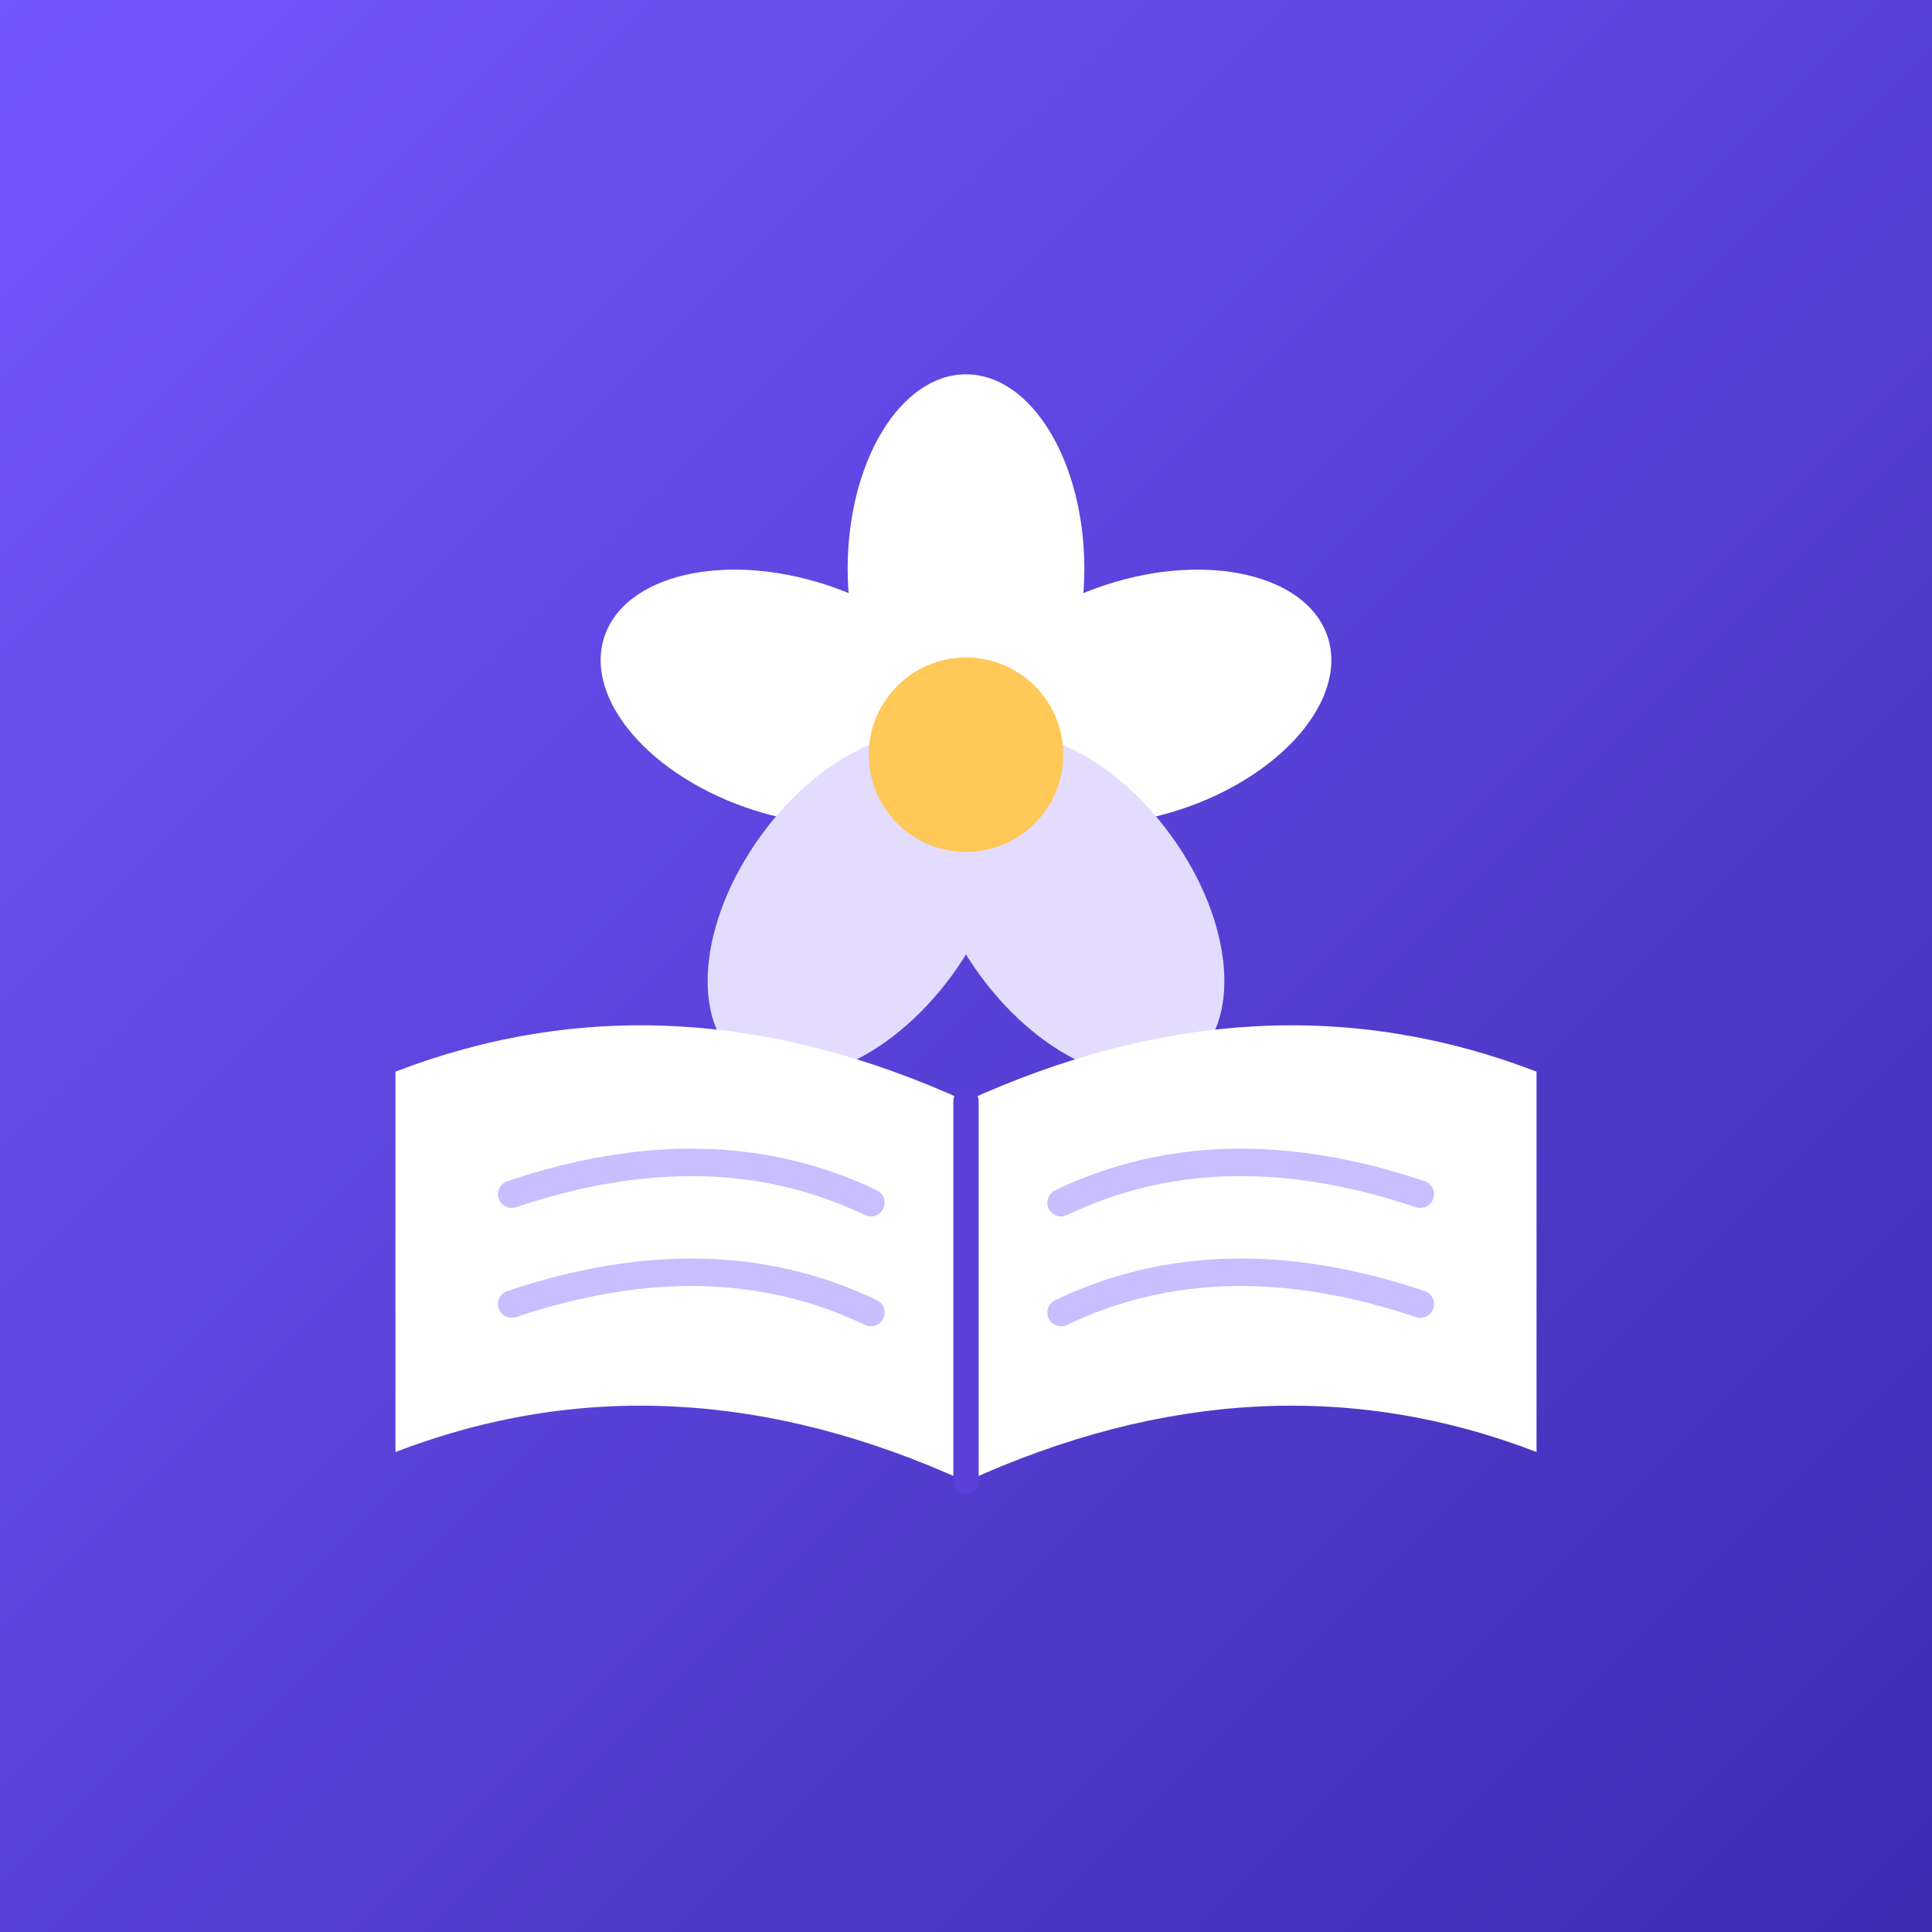
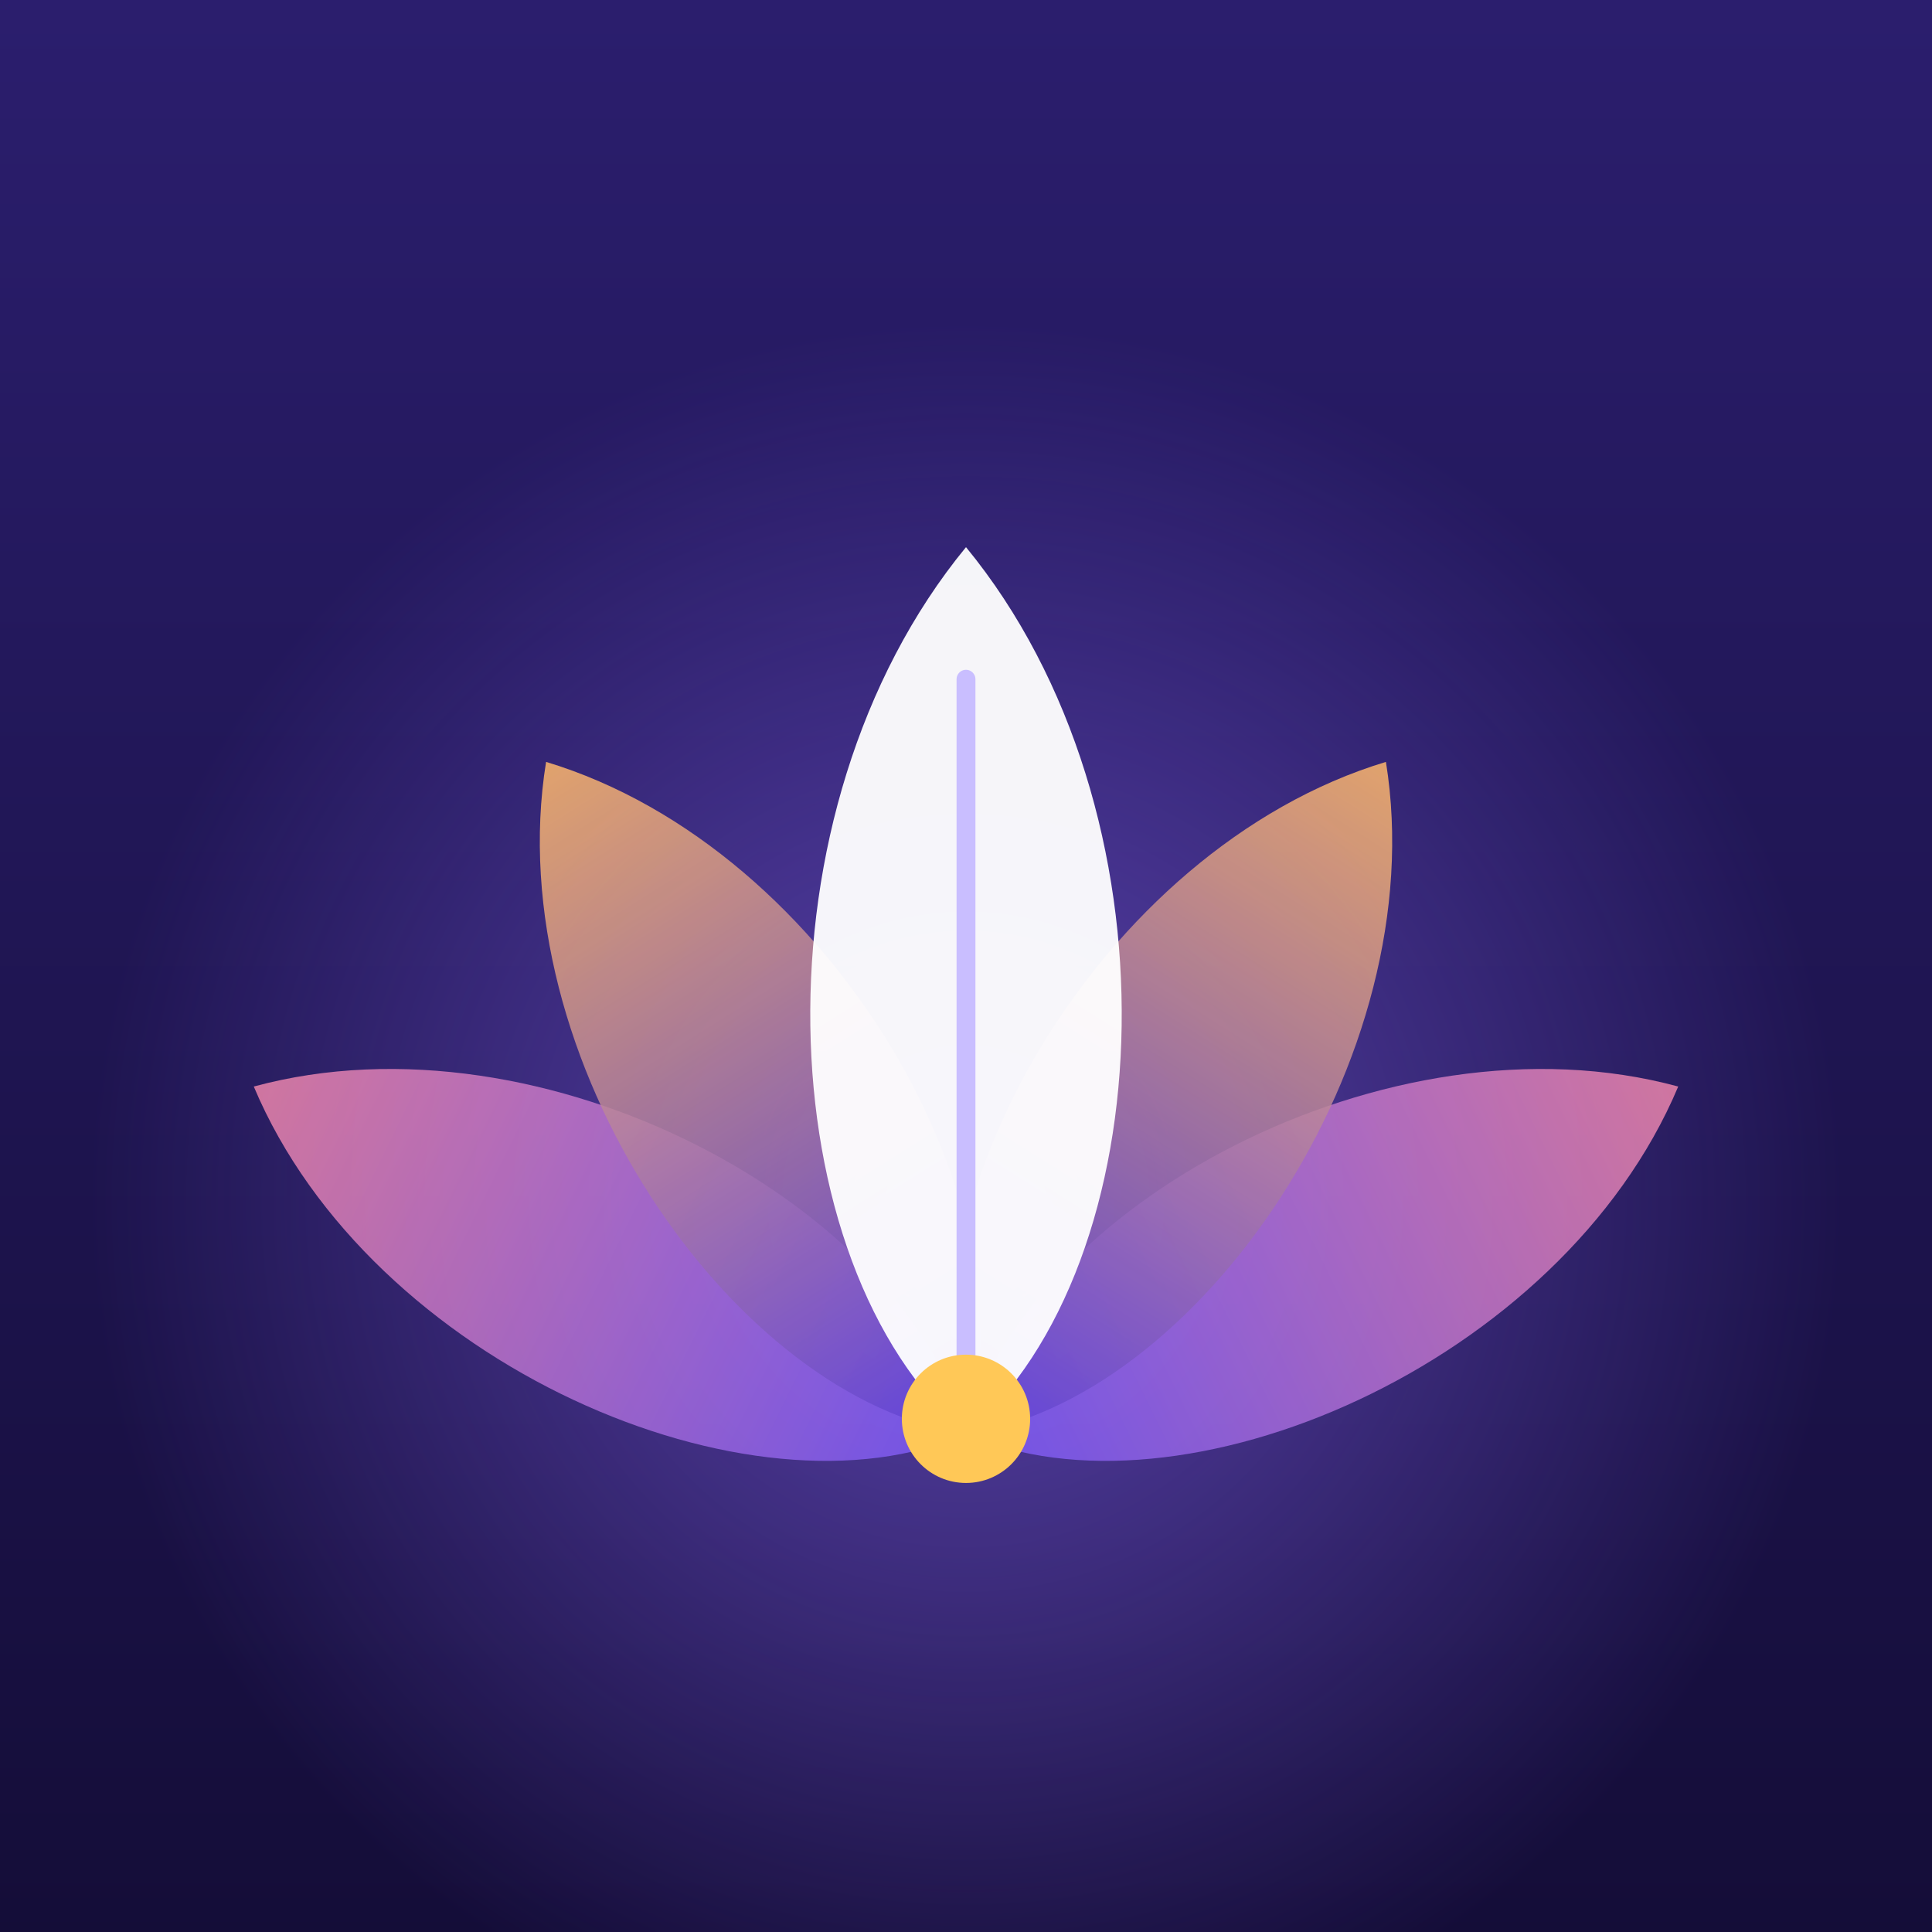
<svg xmlns="http://www.w3.org/2000/svg" viewBox="0 0 1024 1024">
  <defs>
-     <linearGradient id="g" x1="0" y1="0" x2="1" y2="1">
-       <stop offset="0" stop-color="#7457FF" />
-       <stop offset="1" stop-color="#3D2BB0" />
+     <linearGradient id="bg" x1="0" y1="0" x2="0" y2="1">
+       <stop offset="0" stop-color="#2B1E6E" />
+       <stop offset="1" stop-color="#140D38" />
    </linearGradient>
+     <linearGradient id="p" x1="0" y1="1" x2="0" y2="0">
+       <stop offset="0" stop-color="#7C5CFF" />
+       <stop offset="1" stop-color="#FF8FB1" />
+     </linearGradient>
+     <linearGradient id="p2" x1="0" y1="1" x2="0" y2="0">
+       <stop offset="0" stop-color="#5B3FD9" />
+       <stop offset="1" stop-color="#FFB86B" />
+     </linearGradient>
+     <radialGradient id="glow" cx="0.5" cy="0.62" r="0.45">
+       <stop offset="0" stop-color="#8F6BFF" stop-opacity="0.55" />
+       <stop offset="1" stop-color="#8F6BFF" stop-opacity="0" />
+     </radialGradient>
  </defs>
-   <rect width="1024" height="1024" fill="url(#g)" />
-   <g transform="translate(512 512) scale(1.12) translate(-512 -540)">
-     <g transform="translate(512 560)">
-       <g fill="#ffffff" transform="translate(0 -120)">
-         <ellipse cx="0" cy="-88" rx="56" ry="92" />
-         <ellipse cx="0" cy="-88" rx="56" ry="92" transform="rotate(72)" />
-         <ellipse cx="0" cy="-88" rx="56" ry="92" transform="rotate(-72)" />
-         <ellipse cx="0" cy="-88" rx="56" ry="92" transform="rotate(144)" fill="#E4DCFF" />
-         <ellipse cx="0" cy="-88" rx="56" ry="92" transform="rotate(-144)" fill="#E4DCFF" />
-         <circle cx="0" cy="0" r="46" fill="#FFC857" />
-       </g>
-       <path d="M -270 30 Q -140 -20 0 44 Q 140 -20 270 30 L 270 210 Q 140 160 0 224 Q -140 160 -270 210 Z" fill="#ffffff" />
-       <path d="M 0 44 L 0 224" stroke="#5B3FD9" stroke-width="12" stroke-linecap="round" />
-       <path d="M -215 88 Q -120 56 -45 92 M -215 140 Q -120 108 -45 144 M 45 92 Q 120 56 215 88 M 45 144 Q 120 108 215 140" stroke="#C9BEFF" stroke-width="13" fill="none" stroke-linecap="round" />
-     </g>
+   <rect width="1024" height="1024" fill="url(#bg)" />
+   <rect width="1024" height="1024" fill="url(#glow)" />
+   <g transform="translate(512 760)">
+     <path id="pt" d="M0,0 C 95,-80 105,-300 0,-420 C -105,-300 -95,-80 0,0 Z" fill="url(#p)" opacity="0.78" transform="rotate(-64)" />
+     <path d="M0,0 C 95,-80 105,-300 0,-420 C -105,-300 -95,-80 0,0 Z" fill="url(#p)" opacity="0.78" transform="rotate(64)" />
+     <path d="M0,0 C 95,-80 105,-300 0,-420 C -105,-300 -95,-80 0,0 Z" fill="url(#p2)" opacity="0.85" transform="rotate(-32)" />
+     <path d="M0,0 C 95,-80 105,-300 0,-420 C -105,-300 -95,-80 0,0 Z" fill="url(#p2)" opacity="0.85" transform="rotate(32)" />
+     <path d="M0,0 C 105,-90 115,-330 0,-470 C -115,-330 -105,-90 0,0 Z" fill="#ffffff" opacity="0.95" />
+     <path d="M0,-40 L0,-400" stroke="#C9BEFF" stroke-width="10" stroke-linecap="round" />
+     <circle cx="0" cy="-8" r="34" fill="#FFC857" />
  </g>
</svg>
